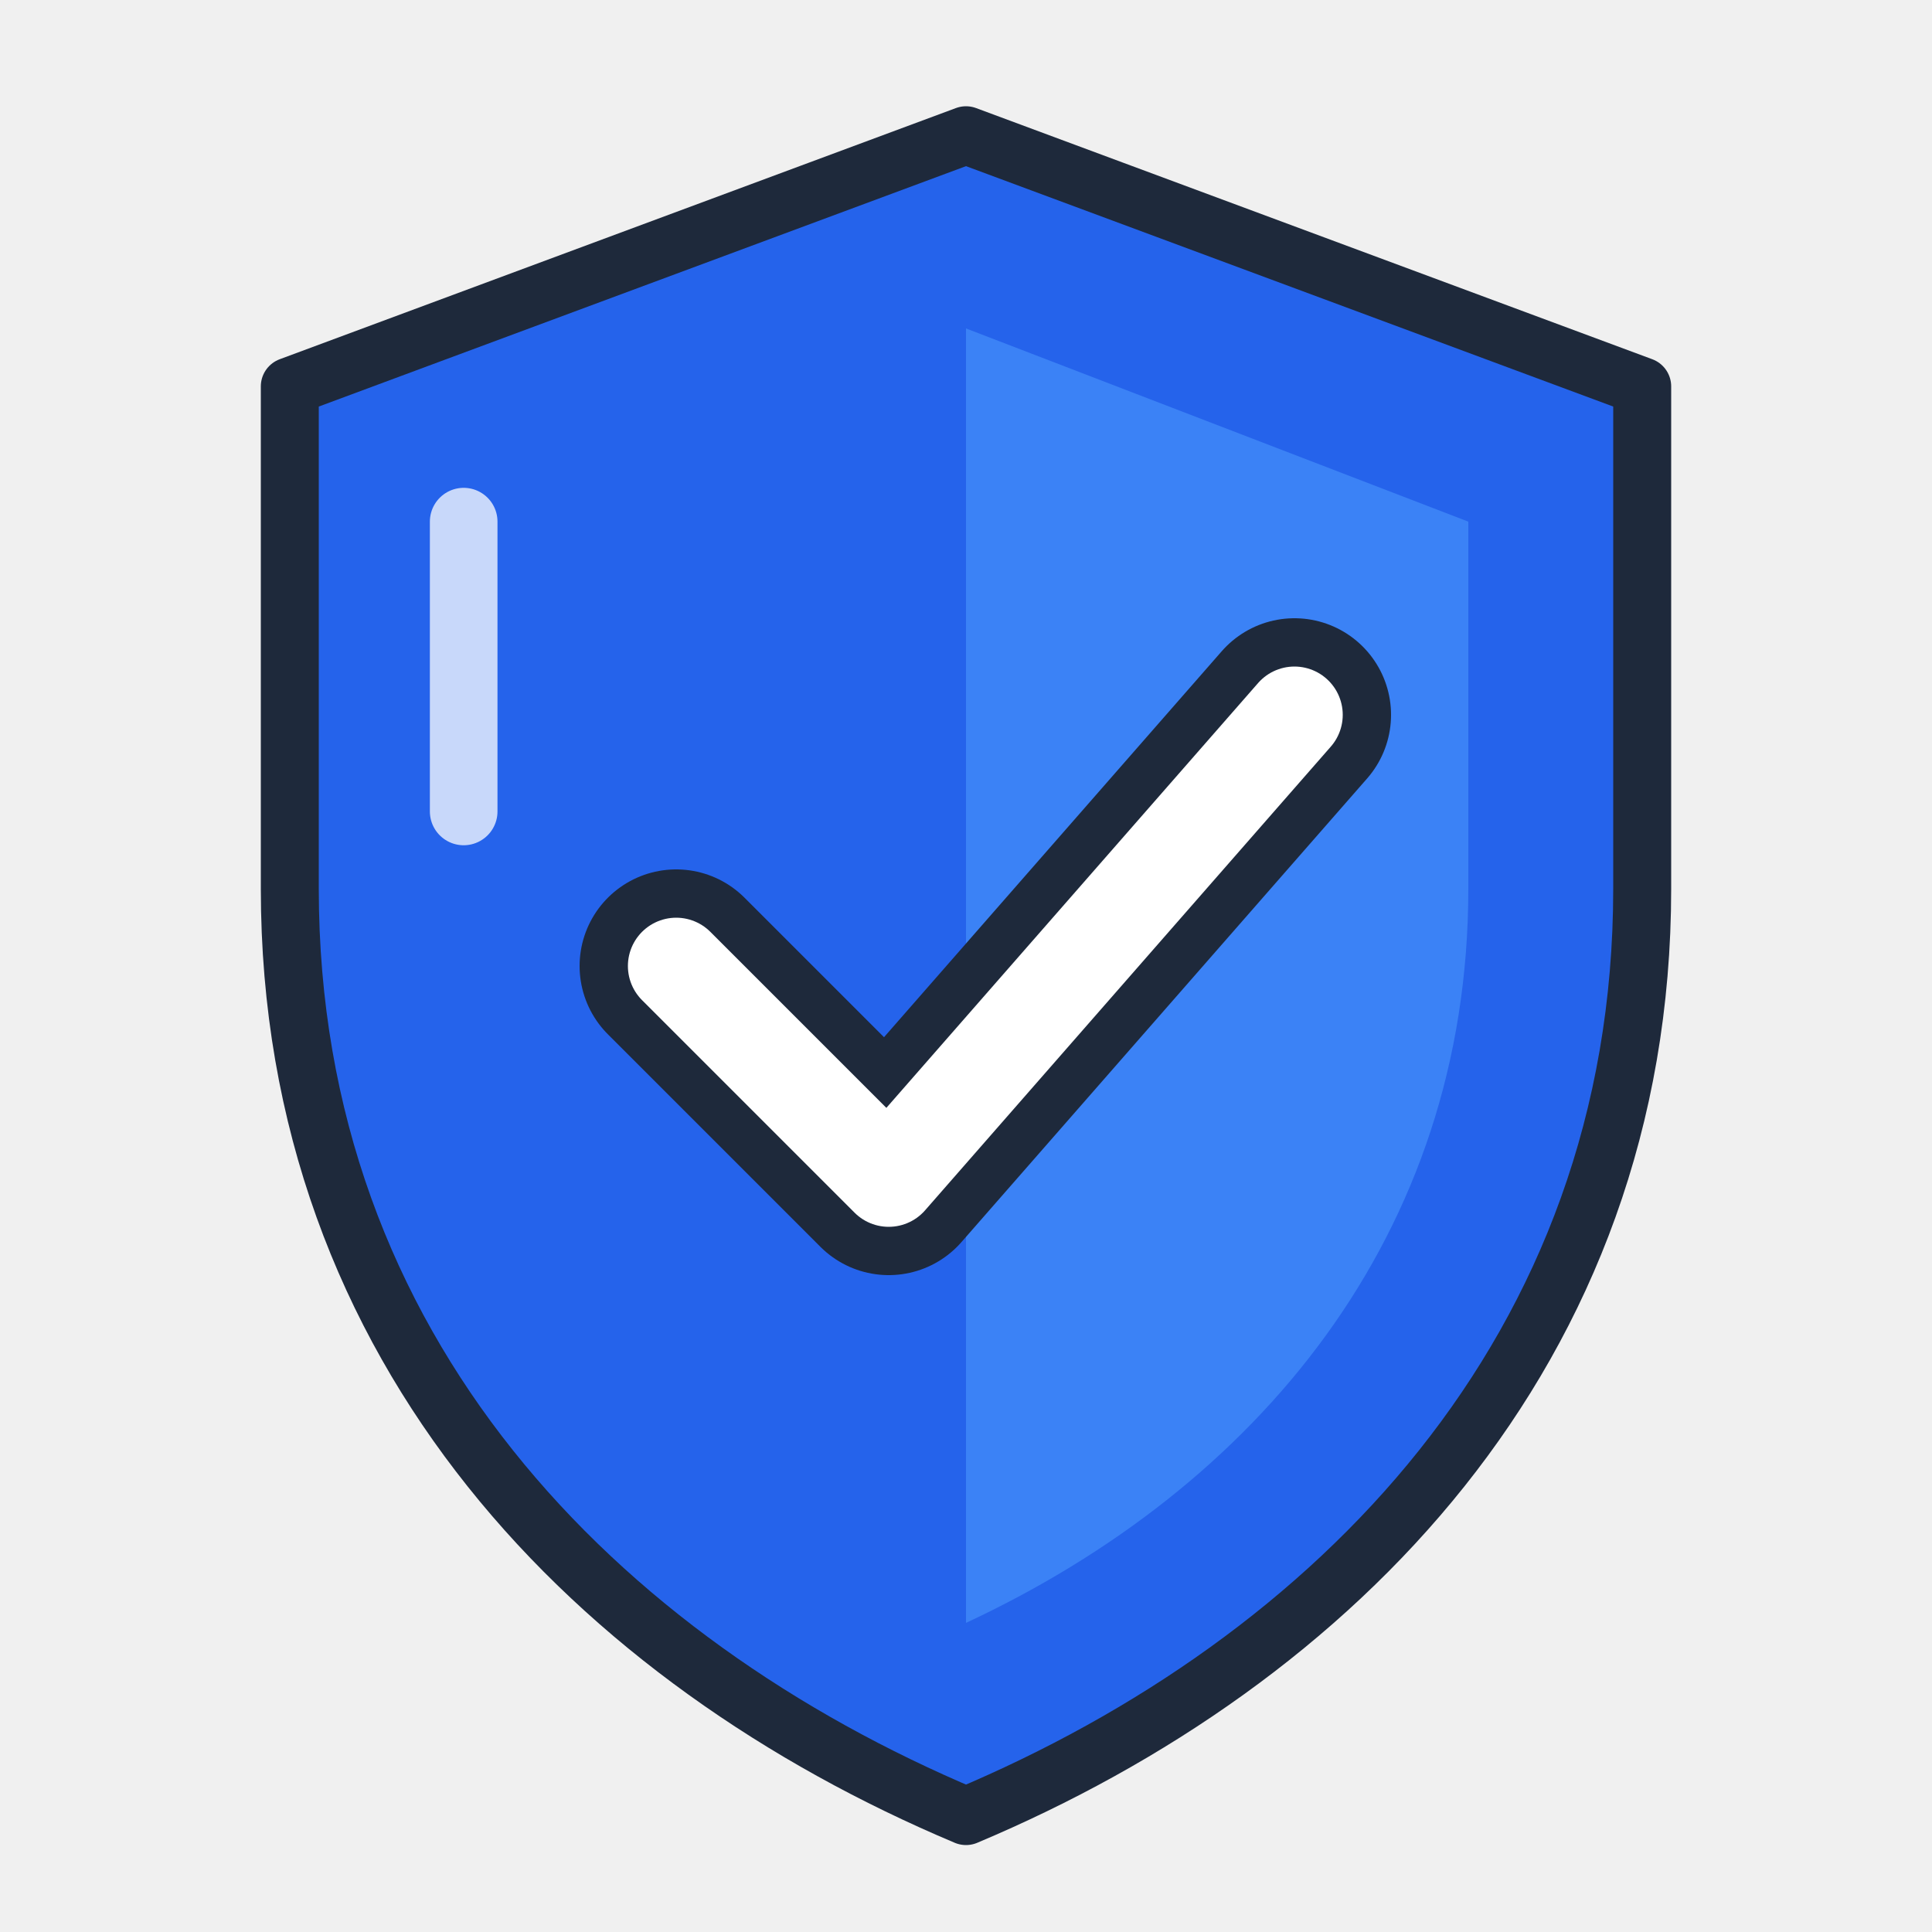
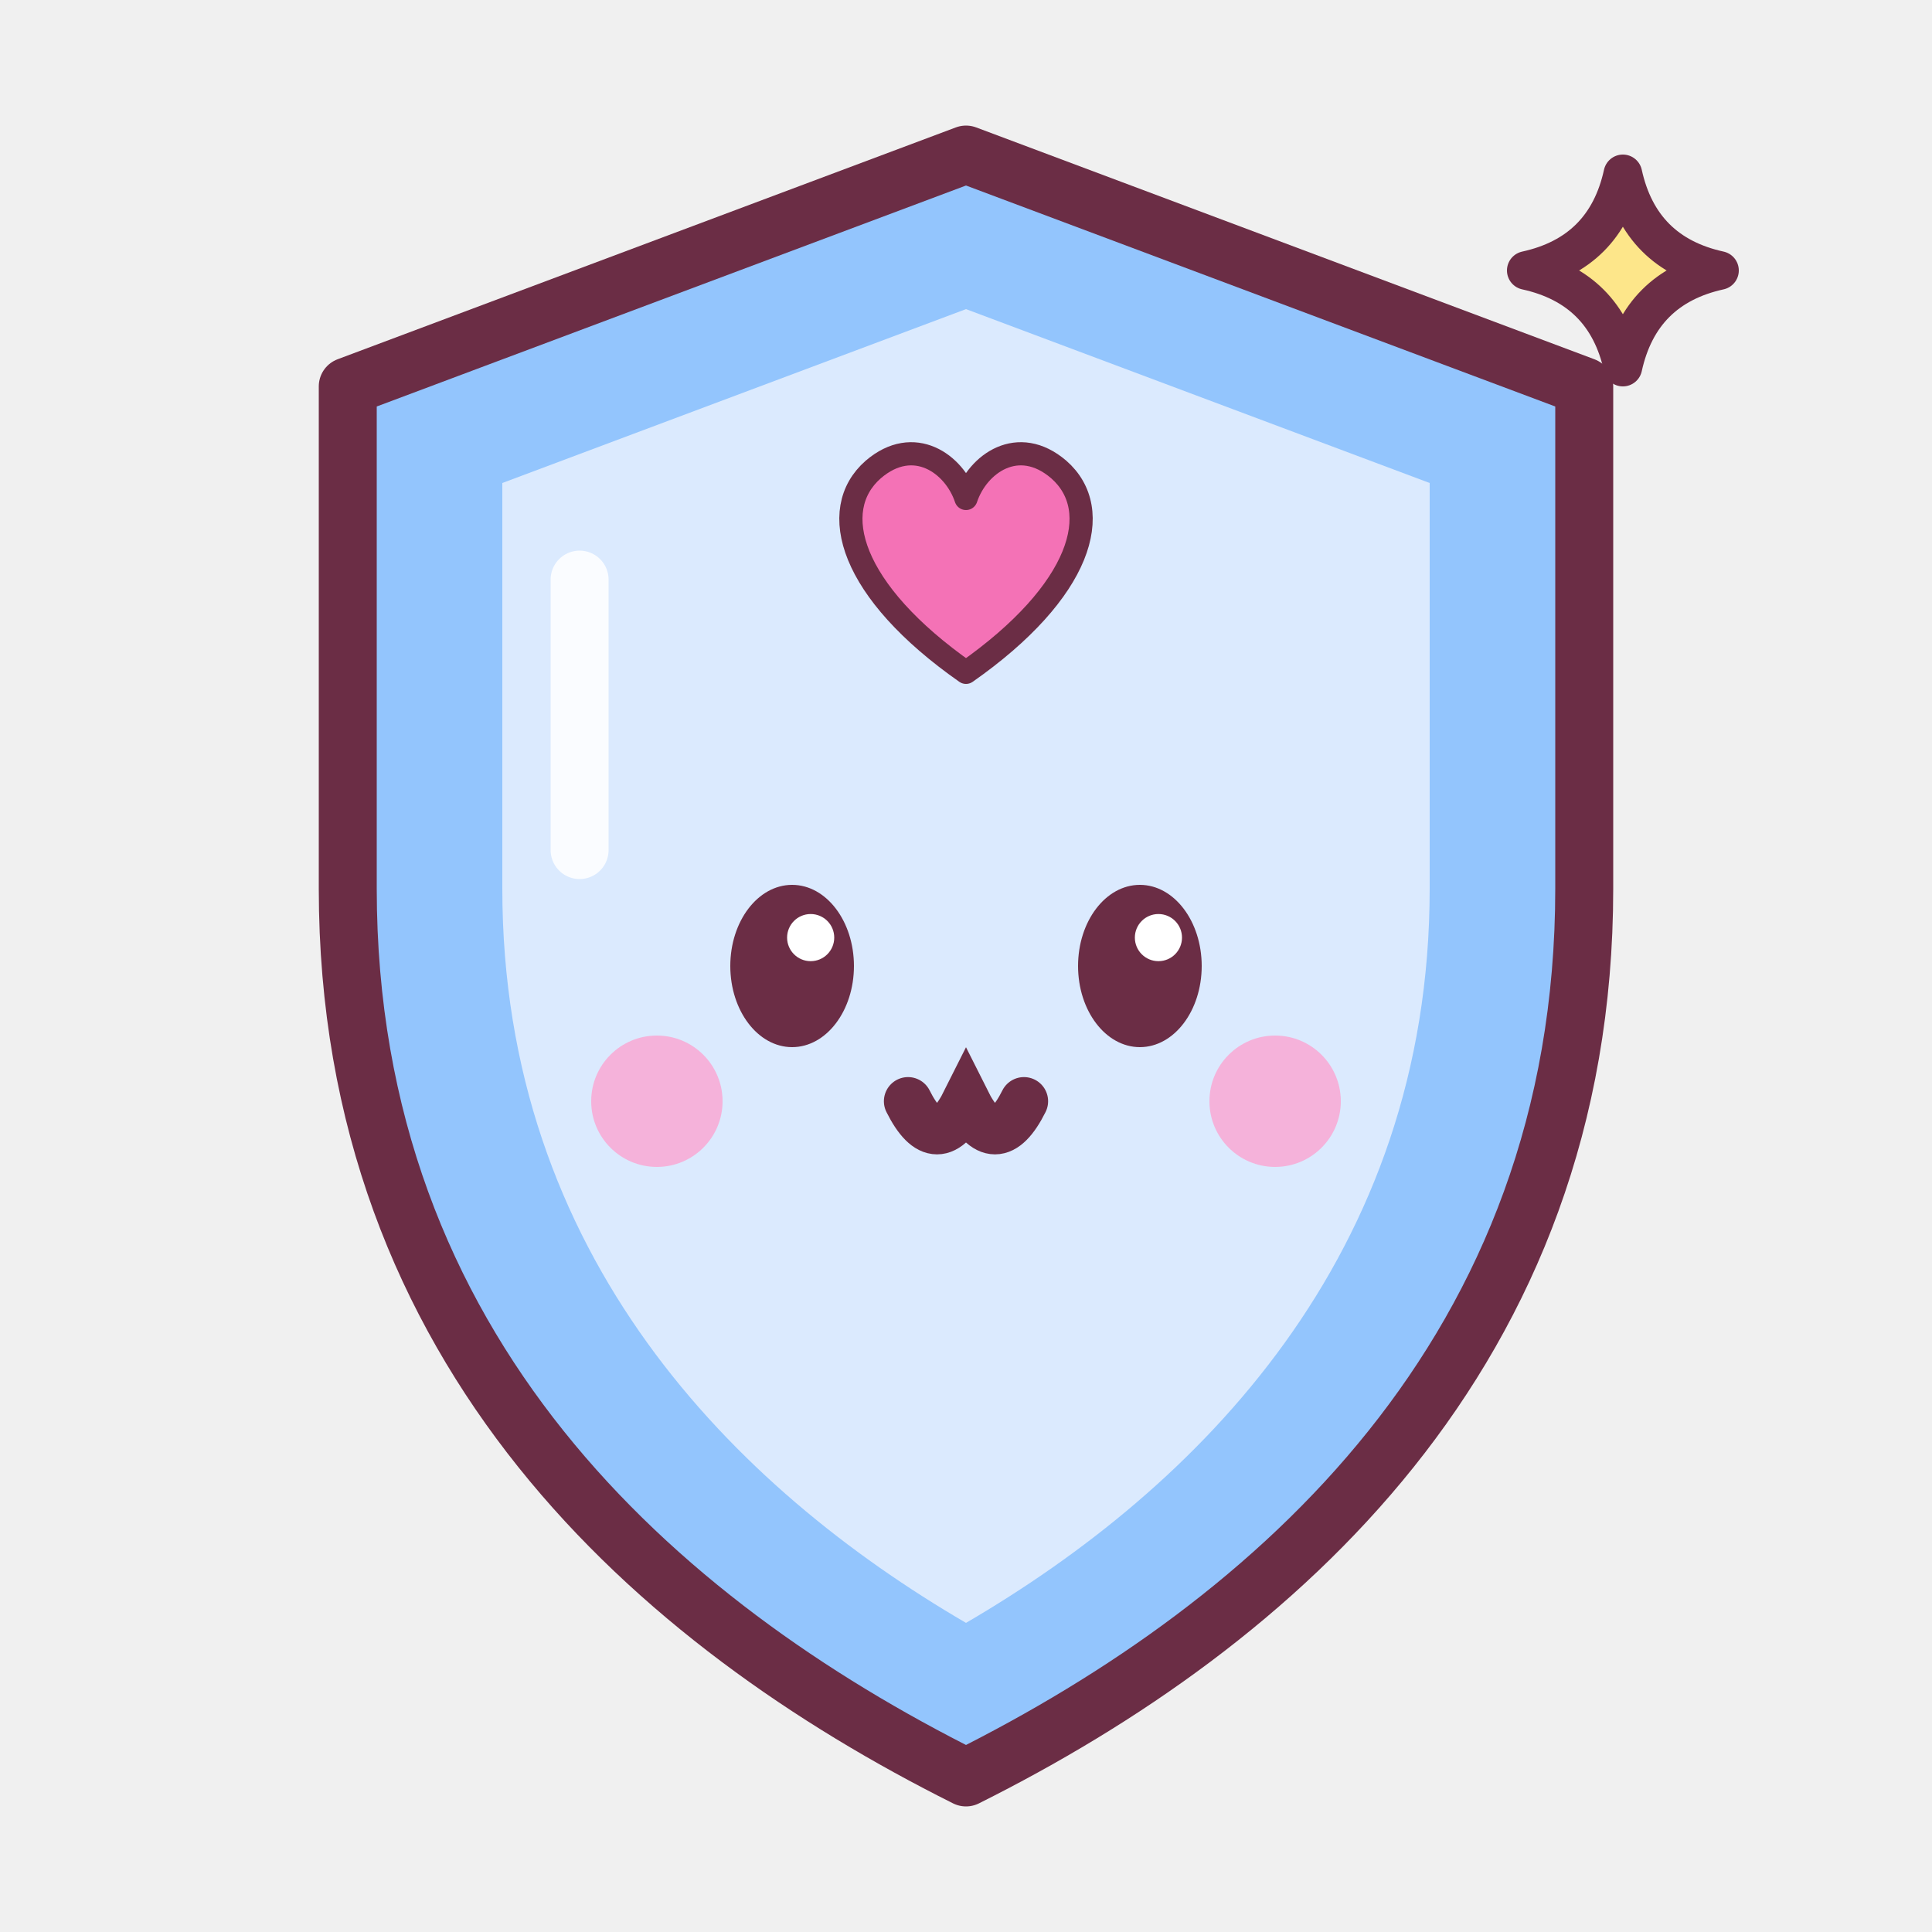
<svg xmlns="http://www.w3.org/2000/svg" viewBox="0 0 100 100">
-   <path d="M50 7 L85 20 V46 C85 70 69 86 50 94 C31 86 15 70 15 46 V20 Z" fill="#2563eb" stroke="#1e293b" stroke-width="3" stroke-linejoin="round" stroke-linecap="round" />
-   <path d="M50 17 L76 27 V46 C76 64 65 77 50 84 Z" fill="#3b82f6" />
-   <path d="M35 50 L46 61 L67 37" fill="none" stroke="#1e293b" stroke-width="10" stroke-linecap="round" stroke-linejoin="round" />
-   <path d="M35 50 L46 61 L67 37" fill="none" stroke="#fff" stroke-width="5" stroke-linecap="round" stroke-linejoin="round" />
-   <path d="M24 27 L24 42" fill="none" stroke="#fff" stroke-width="3.5" stroke-linecap="round" opacity="0.75" />
+   <path d="M50 8 L82 20 V46 C82 70 66 84 50 92 C34 84 18 70 18 46 V20 Z" fill="#93c5fd" stroke="#6b2d45" stroke-width="3" stroke-linejoin="round" stroke-linecap="round" />
+   <path d="M50 16 L74 25 V46 C74 65 62 77 50 84 C38 77 26 65 26 46 V25 Z" fill="#dbeafe" />
+   <path d="M30 30 V44" fill="none" stroke="#fff" stroke-width="3" stroke-linecap="round" opacity="0.85" />
+   <path transform="translate(50 30) scale(0.6)" d="M0 8 C-10 1 -12 -6 -8 -9.5 C-4.5 -12.5 -1 -10 0 -7 C1 -10 4.5 -12.5 8 -9.5 C12 -6 10 1 0 8 Z" fill="#f472b6" stroke="#6b2d45" stroke-width="2" stroke-linejoin="round" stroke-linecap="round" />
+   <g fill="#6b2d45">
+     <ellipse cx="41" cy="50" rx="3.2" ry="4.2" />
+     <ellipse cx="59" cy="50" rx="3.2" ry="4.2" />
+   </g>
+   <g fill="#fff">
+     <circle cx="41.96" cy="48.53" r="1.22" />
+     <circle cx="59.96" cy="48.53" r="1.22" />
+   </g>
+   <path d="M47 57 Q48.5 60 50 57 Q51.5 60 53 57" fill="none" stroke="#6b2d45" stroke-width="2.5" stroke-linecap="round" />
+   <g fill="#f9a8d4" opacity="0.85">
+     <circle cx="34" cy="57" r="3.4" />
+     <circle cx="66" cy="57" r="3.4" />
+   </g>
+   <path d="M84 9 Q84.9 13.1 89 14 Q84.9 14.9 84 19 Q83.1 14.9 79 14 Q83.1 13.1 84 9 Z" fill="#fde68a" stroke="#6b2d45" stroke-width="2" stroke-linejoin="round" stroke-linecap="round" />
</svg>
